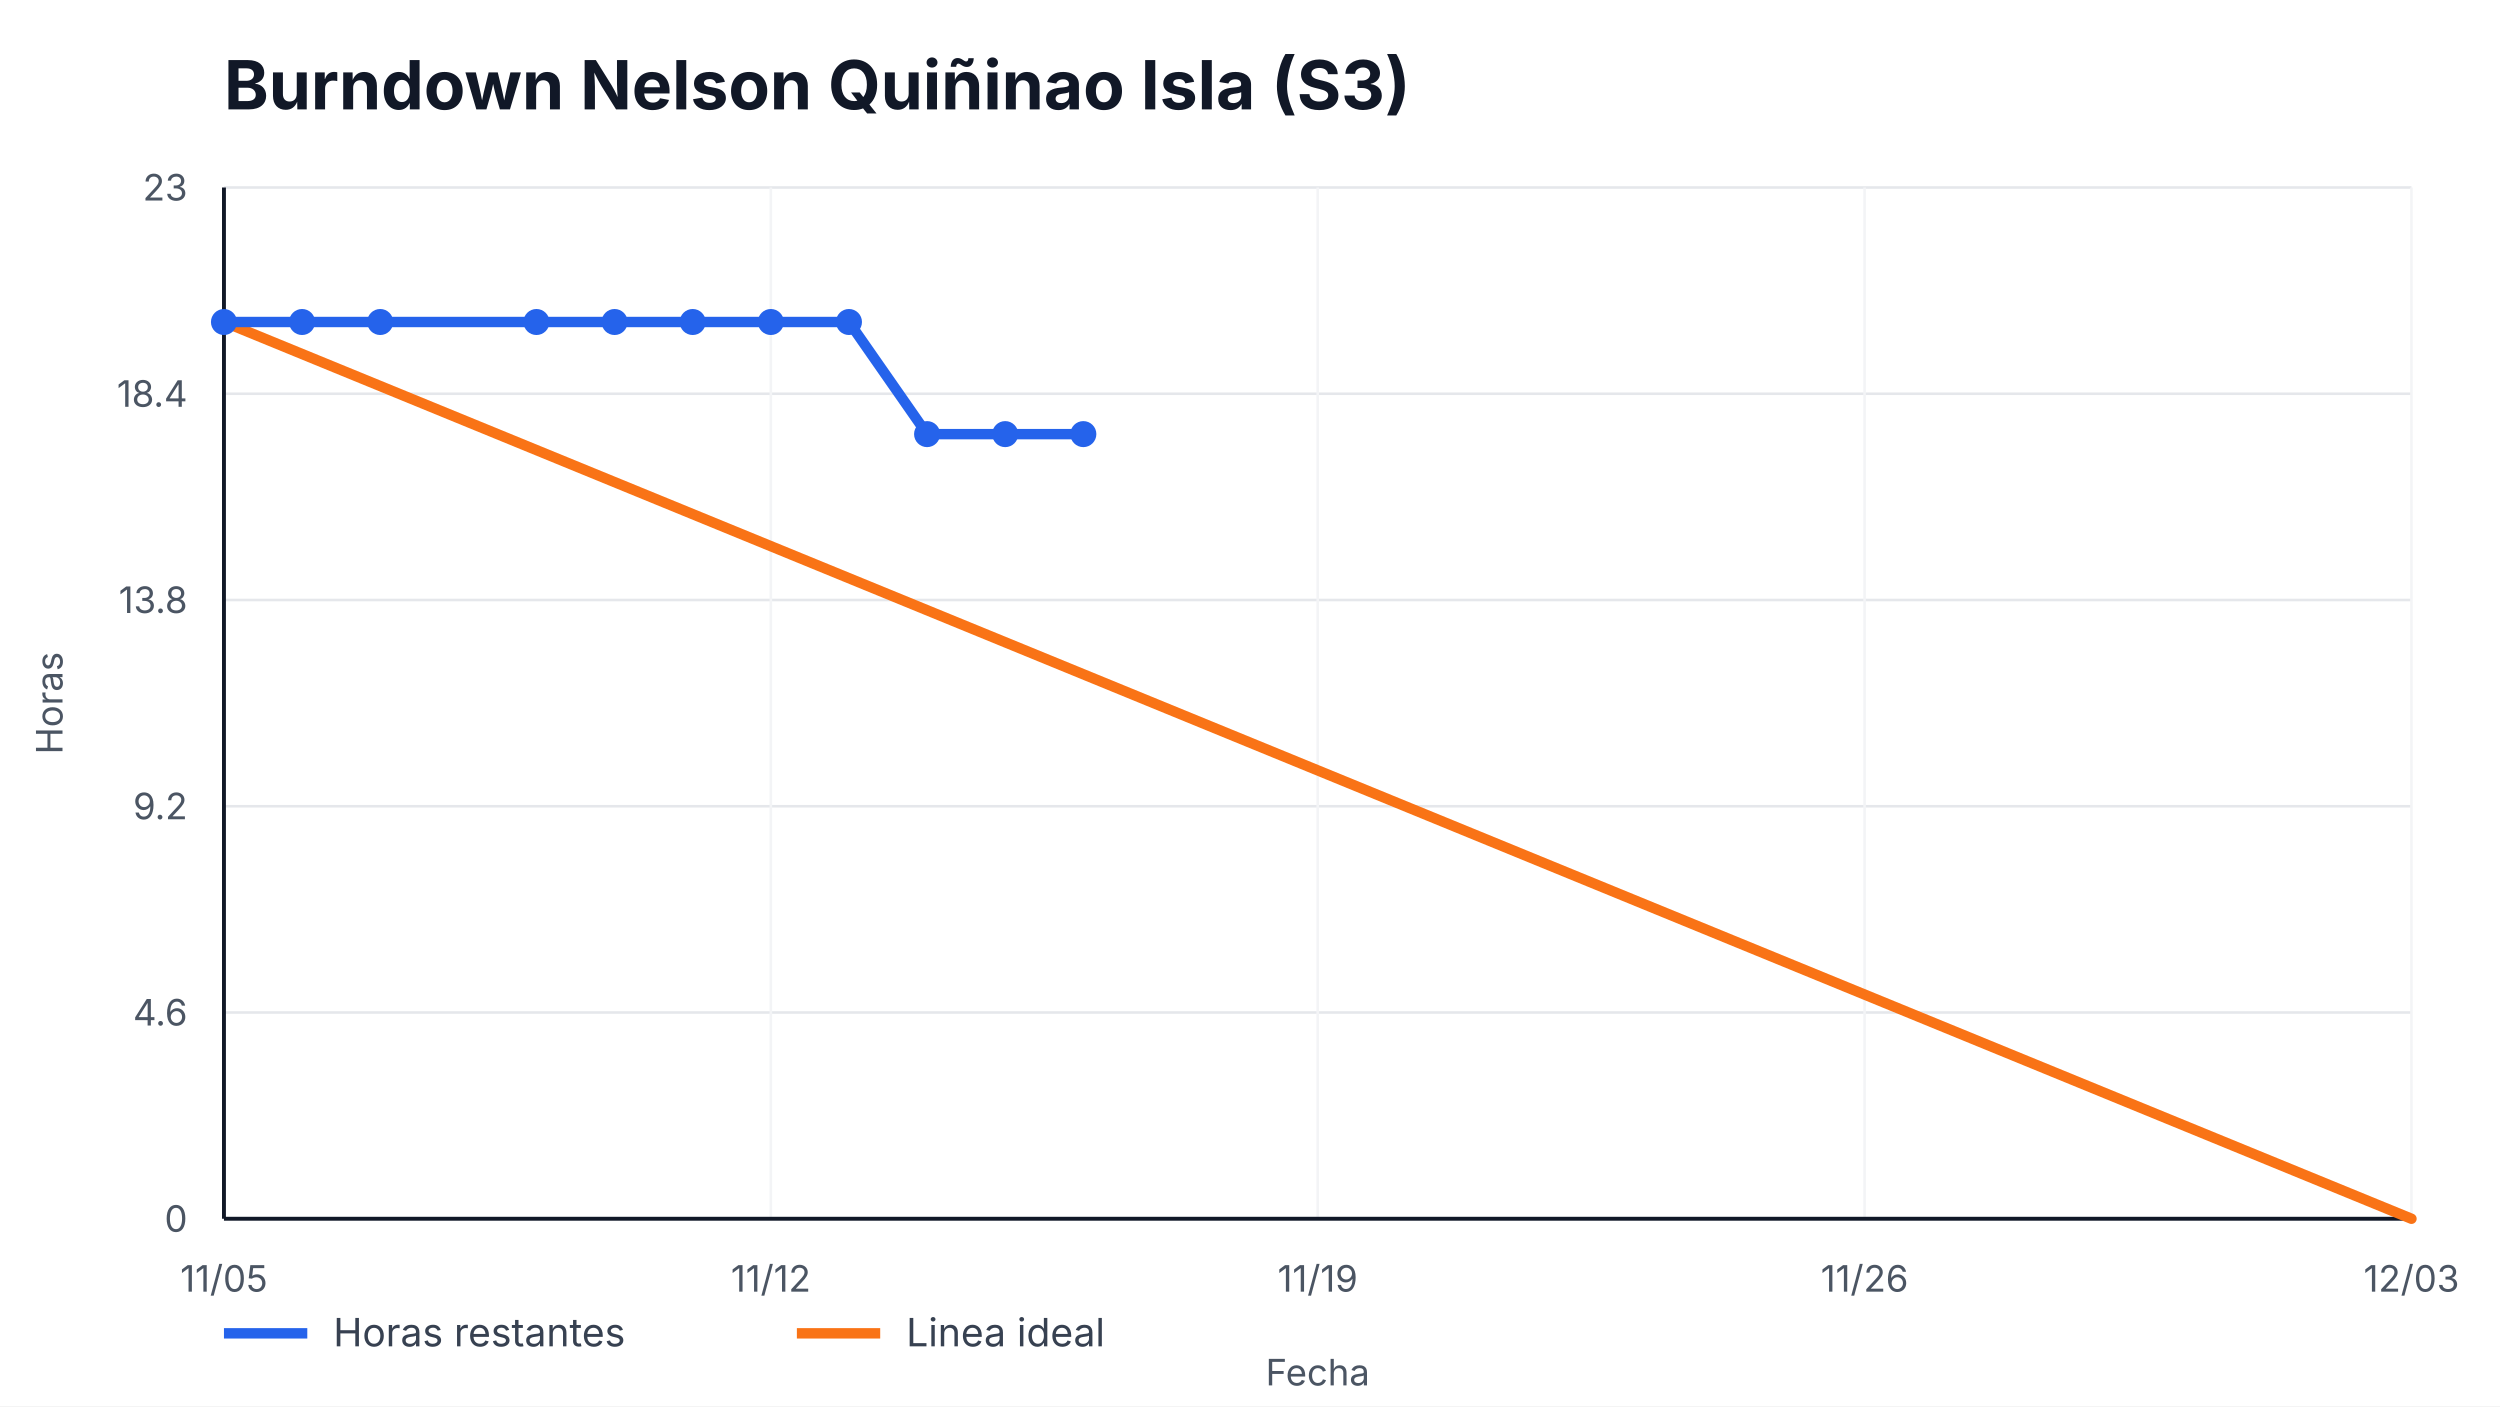
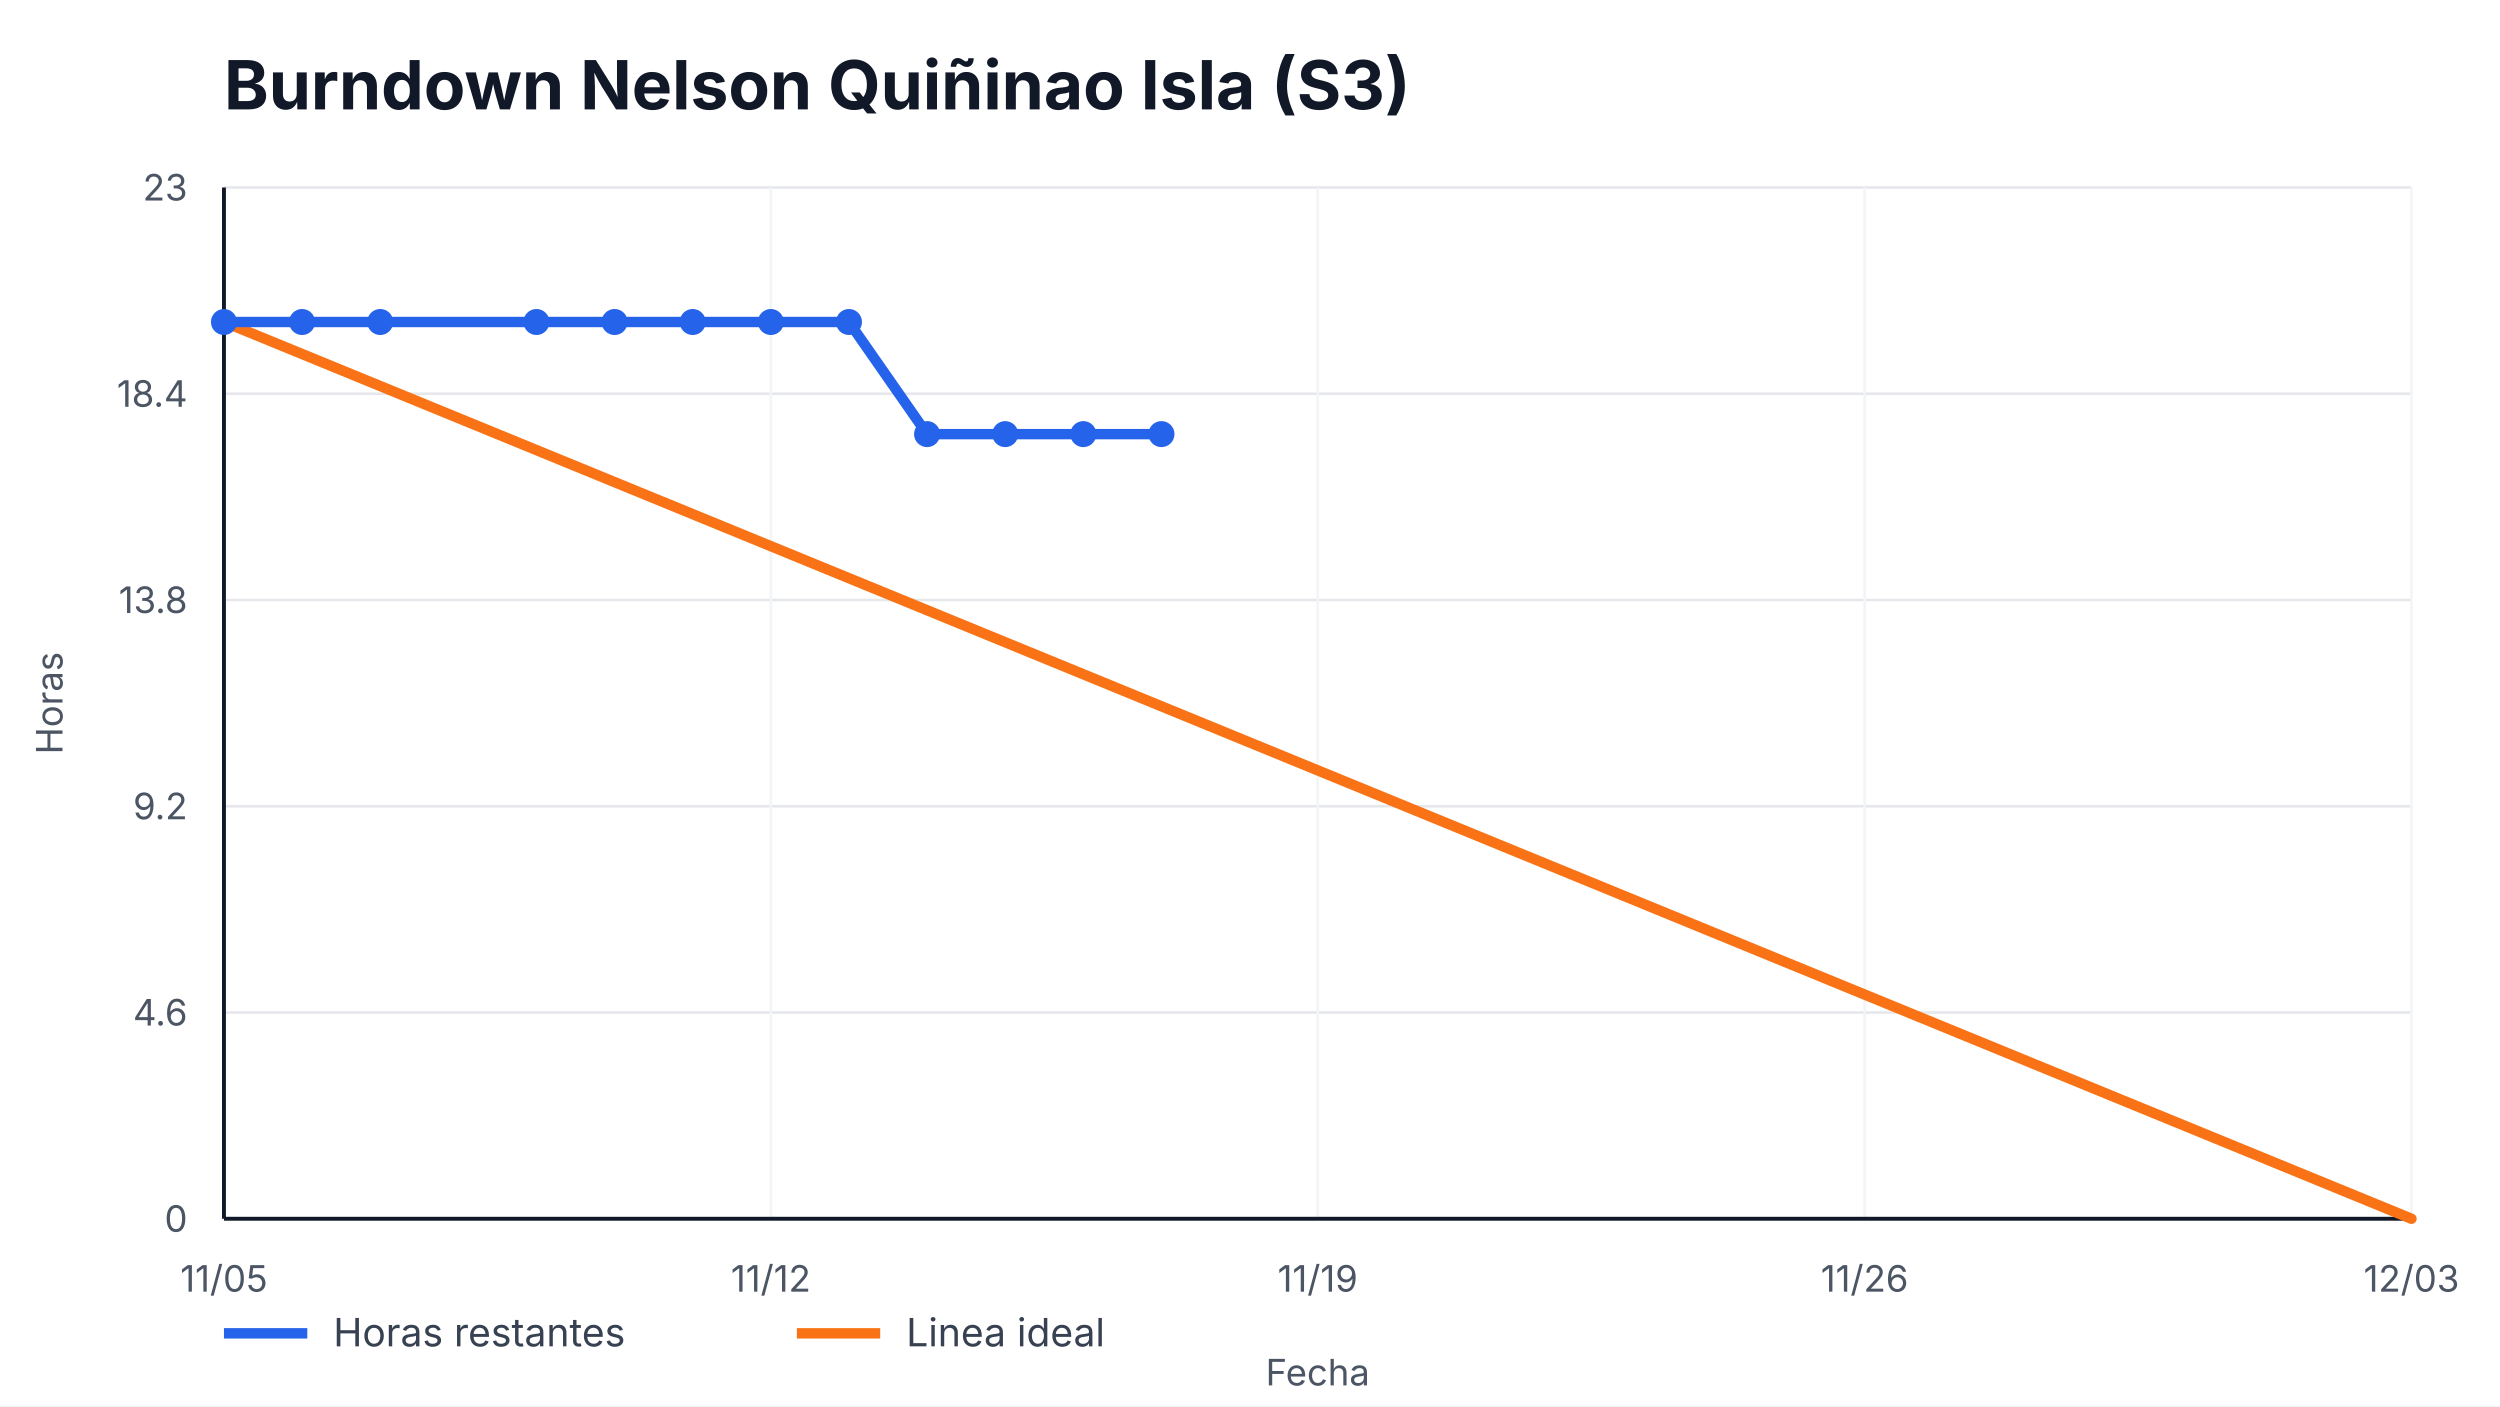
<svg xmlns="http://www.w3.org/2000/svg" width="960" height="540" viewBox="0 0 960 540" role="img" aria-label="Burndown Nelson Quiñinao Isla (S3)">
  <style>
    text { font-family: -apple-system, BlinkMacSystemFont, "Segoe UI", sans-serif; fill: #111827; }
    .title { font-size: 26px; font-weight: 700; }
    .axis { font-size: 14px; fill: #4b5563; }
    .legend { font-size: 15px; fill: #374151; }
    .overrun { font-size: 14px; font-weight: 700; fill: #b91c1c; }
  </style>
  <rect width="100%" height="100%" fill="#ffffff" />
  <text x="86" y="42" class="title">Burndown Nelson Quiñinao Isla (S3)</text>
  <g>
    <line x1="86" y1="468.00" x2="926" y2="468.00" stroke="#e5e7eb" />
    <line x1="86" y1="388.80" x2="926" y2="388.80" stroke="#e5e7eb" />
    <line x1="86" y1="309.60" x2="926" y2="309.60" stroke="#e5e7eb" />
    <line x1="86" y1="230.40" x2="926" y2="230.40" stroke="#e5e7eb" />
    <line x1="86" y1="151.20" x2="926" y2="151.20" stroke="#e5e7eb" />
    <line x1="86" y1="72.00" x2="926" y2="72.00" stroke="#e5e7eb" />
  </g>
  <g>
    <line x1="86.00" y1="72" x2="86.00" y2="468" stroke="#f3f4f6" />
    <text x="86.00" y="496" text-anchor="middle" class="axis">11/05</text>
    <line x1="296.00" y1="72" x2="296.00" y2="468" stroke="#f3f4f6" />
    <text x="296.00" y="496" text-anchor="middle" class="axis">11/12</text>
    <line x1="506.00" y1="72" x2="506.00" y2="468" stroke="#f3f4f6" />
    <text x="506.00" y="496" text-anchor="middle" class="axis">11/19</text>
    <line x1="716.00" y1="72" x2="716.00" y2="468" stroke="#f3f4f6" />
    <text x="716.00" y="496" text-anchor="middle" class="axis">11/26</text>
    <line x1="926.00" y1="72" x2="926.00" y2="468" stroke="#f3f4f6" />
    <text x="926.00" y="496" text-anchor="middle" class="axis">12/03</text>
  </g>
  <line x1="86" y1="468" x2="926" y2="468" stroke="#111827" stroke-width="1.5" />
  <line x1="86" y1="72" x2="86" y2="468" stroke="#111827" stroke-width="1.5" />
  <g>
    <text x="72" y="473.00" text-anchor="end" class="axis">0</text>
    <text x="72" y="393.80" text-anchor="end" class="axis">4.6</text>
    <text x="72" y="314.60" text-anchor="end" class="axis">9.2</text>
    <text x="72" y="235.40" text-anchor="end" class="axis">13.8</text>
    <text x="72" y="156.20" text-anchor="end" class="axis">18.4</text>
    <text x="72" y="77.00" text-anchor="end" class="axis">23</text>
  </g>
  <polyline points="86.00,123.65 926.00,468.00" fill="none" stroke="#f97316" stroke-width="4" stroke-linecap="round" />
-   <polyline points="86.00,123.65 116.00,123.65 146.00,123.65 206.00,123.65 236.00,123.65 266.00,123.65 296.00,123.65 326.00,123.65 356.00,166.70 386.00,166.70 416.00,166.70" fill="none" stroke="#2563eb" stroke-width="4" stroke-linecap="round" stroke-linejoin="round" />
+   <polyline points="86.00,123.65 116.00,123.65 146.00,123.65 206.00,123.65 236.00,123.65 266.00,123.65 296.00,123.65 326.00,123.65 356.00,166.70 386.00,166.70 416.00,166.70 446.00,166.70" fill="none" stroke="#2563eb" stroke-width="4" stroke-linecap="round" stroke-linejoin="round" />
  <g>
    <circle cx="86.00" cy="123.65" r="5" fill="#2563eb" />
    <circle cx="116.00" cy="123.65" r="5" fill="#2563eb" />
    <circle cx="146.00" cy="123.65" r="5" fill="#2563eb" />
    <circle cx="206.00" cy="123.65" r="5" fill="#2563eb" />
    <circle cx="236.00" cy="123.65" r="5" fill="#2563eb" />
    <circle cx="266.00" cy="123.65" r="5" fill="#2563eb" />
    <circle cx="296.00" cy="123.65" r="5" fill="#2563eb" />
    <circle cx="326.00" cy="123.65" r="5" fill="#2563eb" />
    <circle cx="356.00" cy="166.70" r="5" fill="#2563eb" />
    <circle cx="386.00" cy="166.70" r="5" fill="#2563eb" />
    <circle cx="416.00" cy="166.70" r="5" fill="#2563eb" />
+     <circle cx="446.00" cy="166.70" r="5" fill="#2563eb" />
  </g>
  <line x1="86" y1="512" x2="118" y2="512" stroke="#2563eb" stroke-width="4" />
  <text x="128" y="517" class="legend">Horas restantes</text>
  <line x1="306" y1="512" x2="338" y2="512" stroke="#f97316" stroke-width="4" />
  <text x="348" y="517" class="legend">Linea ideal</text>
  <text x="506.0" y="532" text-anchor="middle" class="axis">Fecha</text>
  <text x="24" y="270.0" transform="rotate(-90 24,270.0)" text-anchor="middle" class="axis">Horas</text>
</svg>
